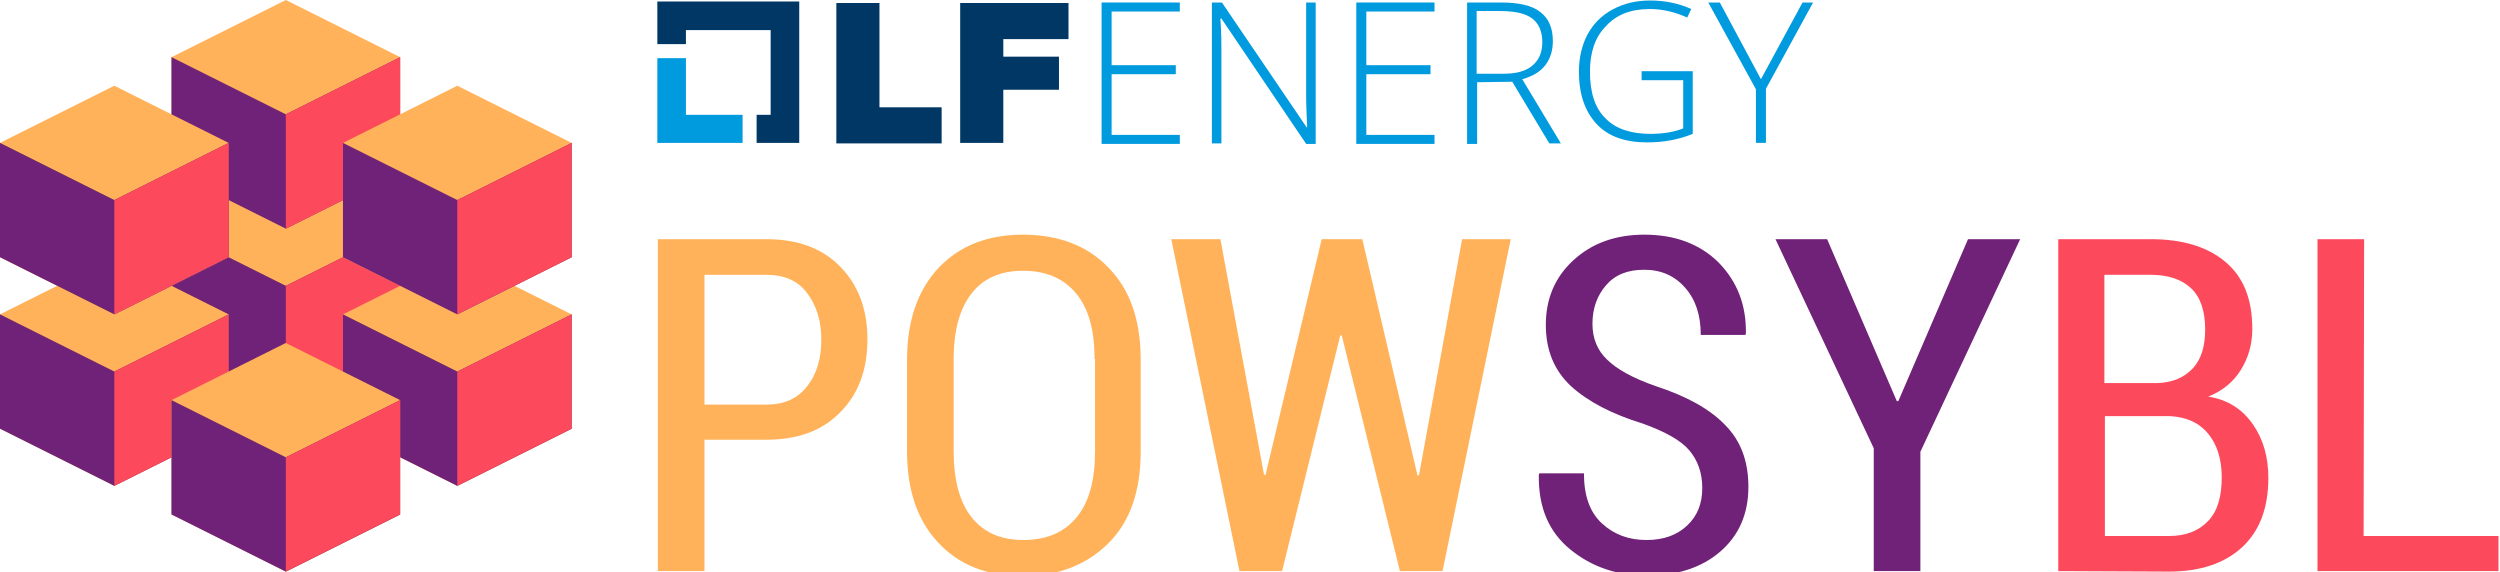
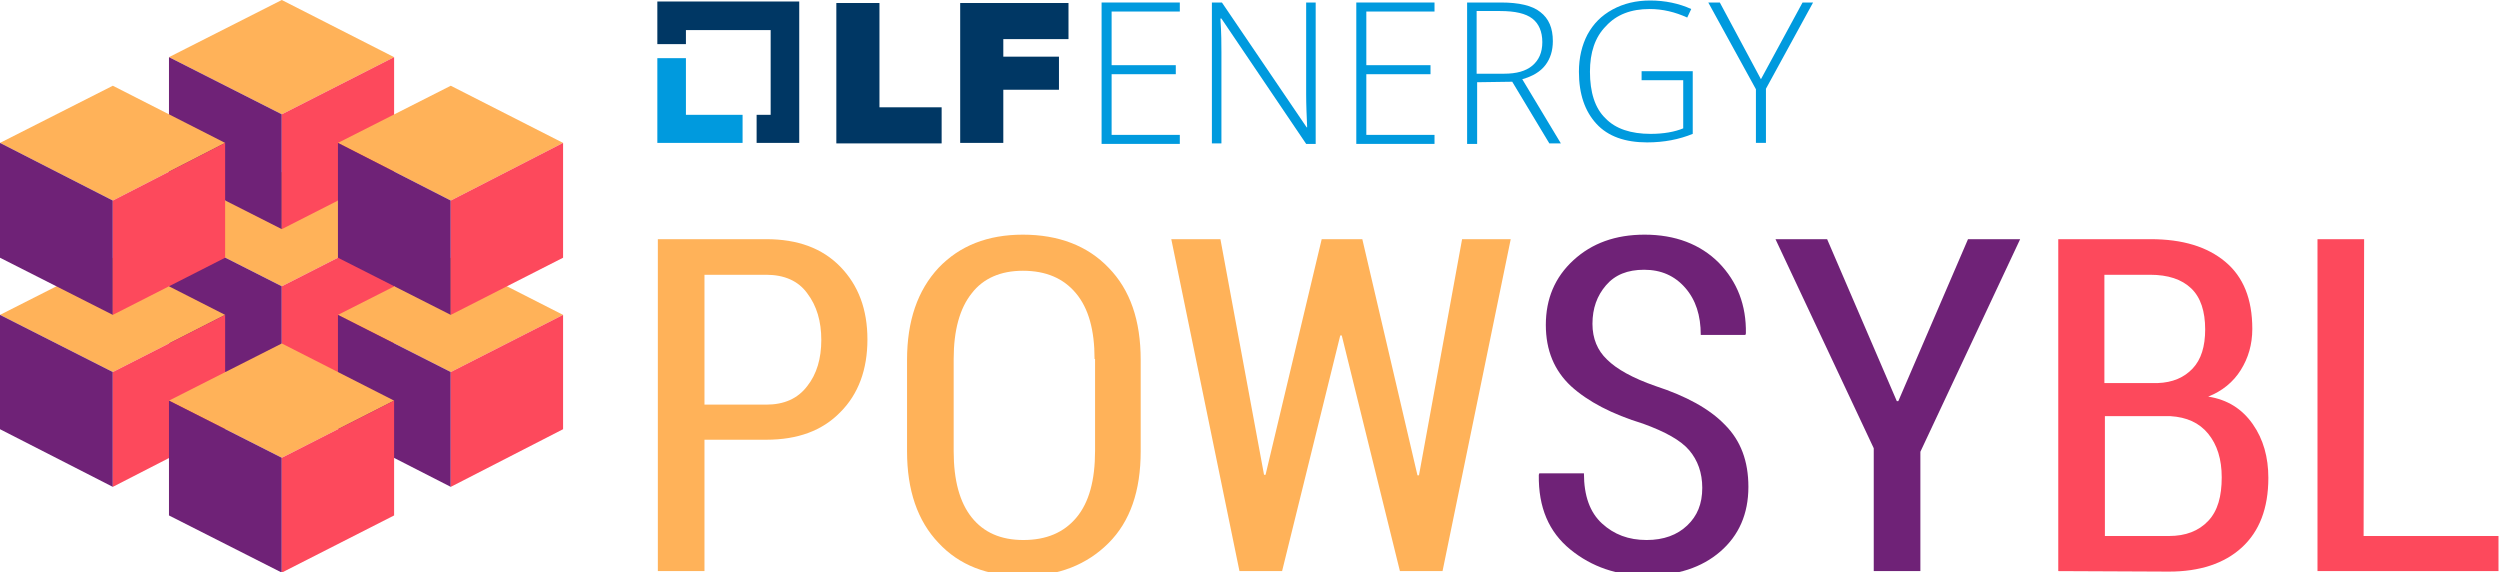
<svg xmlns="http://www.w3.org/2000/svg" version="1.1" id="Layer_1" x="0px" y="0px" viewBox="0 0 498.6 114" style="enable-background:new 0 0 498.6 114;" xml:space="preserve">
  <style type="text/css">
	.st0{fill:#FFB259;}
	.st1{fill:#6F2277;}
	.st2{fill:#FD495C;}
	.st3{fill:#009ADE;}
	.st4{fill:#003764;}
</style>
  <g>
-     <polygon class="st0" points="34.2,45.6 57,34.2 79.8,45.6 79.8,68.4 57,79.8 34.2,68.4" />
-     <polygon class="st1" points="34.2,45.6 57,57 79.8,45.6 79.8,68.4 57,79.8 34.2,68.4" />
-     <polygon class="st2" points="79.8,45.6 79.8,68.4 57,79.8 57,57" />
-     <polygon class="st0" points="68.4,62.7 91.2,51.3 114,62.7 114,85.5 91.2,96.9 68.4,85.5" />
-     <polygon class="st1" points="68.4,62.7 91.2,74.1 114,62.7 114,85.5 91.2,96.9 68.4,85.5" />
-     <polygon class="st2" points="114,62.7 114,85.5 91.2,96.9 91.2,74.1" />
-     <polygon class="st0" points="0,62.7 22.8,51.3 45.6,62.7 45.6,85.5 22.8,96.9 0,85.5" />
-     <polygon class="st1" points="0,62.7 22.8,74.1 45.6,62.7 45.6,85.5 22.8,96.9 0,85.5" />
-     <polygon class="st2" points="45.6,62.7 45.6,85.5 22.8,96.9 22.8,74.1" />
-     <polygon class="st0" points="34.2,79.8 57,68.4 79.8,79.8 79.8,102.6 57,114 34.2,102.6" />
-     <polygon class="st1" points="34.2,79.8 57,91.2 79.8,79.8 79.8,102.6 57,114 34.2,102.6" />
-     <polygon class="st2" points="79.8,79.8 79.8,102.6 57,114 57,91.2" />
-     <polygon class="st0" points="34.2,11.4 57,0 79.8,11.4 79.8,34.2 57,45.6 34.2,34.2" />
-     <polygon class="st1" points="34.2,11.4 57,22.8 79.8,11.4 79.8,34.2 57,45.6 34.2,34.2" />
-     <polygon class="st2" points="79.8,11.4 79.8,34.2 57,45.6 57,22.8" />
-     <polygon class="st0" points="68.4,28.5 91.2,17.1 114,28.5 114,51.3 91.2,62.7 68.4,51.3" />
-     <polygon class="st1" points="68.4,28.5 91.2,39.9 114,28.5 114,51.3 91.2,62.7 68.4,51.3" />
-     <polygon class="st2" points="114,28.5 114,51.3 91.2,62.7 91.2,39.9" />
-     <polygon class="st0" points="0,28.5 22.8,17.1 45.6,28.5 45.6,51.3 22.8,62.7 0,51.3" />
-     <polygon class="st1" points="0,28.5 22.8,39.9 45.6,28.5 45.6,51.3 22.8,62.7 0,51.3" />
-     <polygon class="st2" points="45.6,28.5 45.6,51.3 22.8,62.7 22.8,39.9" />
+     <polygon class="st0" points="33.7,45.7 56.2,34.3 78.6,45.7 56.2,57.1  " />
+     <polygon class="st1" points="33.7,45.7 56.2,57.1 56.2,79.9 33.7,68.5  " />
+     <polygon class="st2" points="78.6,45.7 78.6,68.5 56.2,79.9 56.2,57.1  " />
+     <polygon class="st0" points="67.4,62.8 89.9,51.4 112.3,62.8 89.9,74.2  " />
+     <polygon class="st1" points="67.4,62.8 89.9,74.2 89.9,97.1 67.4,85.6  " />
+     <polygon class="st2" points="112.3,62.8 112.3,85.6 89.9,97.1 89.9,74.2  " />
+     <polygon class="st0" points="0,62.8 22.5,51.4 44.9,62.8 22.5,74.2  " />
+     <polygon class="st1" points="0,62.8 22.5,74.2 22.5,97.1 0,85.6  " />
+     <polygon class="st2" points="44.9,62.8 44.9,85.6 22.5,97.1 22.5,74.2  " />
+     <polygon class="st0" points="33.7,79.9 56.2,68.5 78.6,79.9 56.2,91.3  " />
+     <polygon class="st1" points="33.7,79.9 56.2,91.3 56.2,114.2 33.7,102.8  " />
+     <polygon class="st2" points="78.6,79.9 78.6,102.8 56.2,114.2 56.2,91.3  " />
+     <polygon class="st0" points="33.7,11.4 56.2,0 78.6,11.4 56.2,22.8  " />
+     <polygon class="st1" points="33.7,11.4 56.2,22.8 56.2,45.7 33.7,34.3  " />
+     <polygon class="st2" points="78.6,11.4 78.6,34.3 56.2,45.7 56.2,22.8  " />
+     <polygon class="st0" points="67.4,28.5 89.9,17.1 112.3,28.5 89.9,40  " />
+     <polygon class="st1" points="67.4,28.5 89.9,40 89.9,62.8 67.4,51.4  " />
+     <polygon class="st2" points="112.3,28.5 112.3,51.4 89.9,62.8 89.9,40  " />
+     <polygon class="st0" points="0,28.5 22.5,17.1 44.9,28.5 22.5,40  " />
+     <polygon class="st1" points="0,28.5 22.5,40 22.5,62.8 0,51.4  " />
+     <polygon class="st2" points="44.9,28.5 44.9,51.4 22.5,62.8 22.5,40  " />
  </g>
  <path class="st0" d="M140.5,87.8v26.1h-9.3V47.7h21.6c6.3,0,11.2,1.8,14.8,5.5s5.4,8.5,5.4,14.5s-1.8,10.9-5.4,14.5  c-3.6,3.7-8.5,5.5-14.8,5.5h-12.3V87.8z M140.5,80.7h12.3c3.6,0,6.3-1.2,8.2-3.7c1.9-2.4,2.8-5.5,2.8-9.2s-0.9-6.8-2.8-9.3  c-1.8-2.5-4.6-3.7-8.2-3.7h-12.3V80.7z" />
  <path class="st0" d="M227.5,90c0,7.9-2.1,14-6.4,18.3s-10,6.6-17.1,6.6s-12.7-2.2-16.8-6.6c-4.2-4.4-6.3-10.5-6.3-18.3V71.8  c0-7.8,2.1-13.9,6.3-18.4c4.2-4.4,9.8-6.6,16.8-6.6c7.1,0,12.9,2.2,17.1,6.6c4.3,4.4,6.4,10.5,6.4,18.4V90z M218.3,71.6  c0-5.8-1.2-10.1-3.7-13.1s-6-4.5-10.6-4.5c-4.4,0-7.9,1.5-10.2,4.5c-2.4,3-3.6,7.4-3.6,13.1V90c0,5.8,1.2,10.2,3.6,13.2  c2.4,3,5.8,4.5,10.3,4.5c4.6,0,8.1-1.5,10.6-4.5s3.7-7.4,3.7-13.3V71.6H218.3z" />
  <path class="st0" d="M282.7,94.8h0.3l8.6-47.1h9.7l-13.6,66.2h-8.5l-11.6-47h-0.3l-11.6,47h-8.5l-13.6-66.2h9.8l8.7,47h0.3l11.2-47  h8.1L282.7,94.8z" />
  <g>
    <polygon class="st3" points="136.8,22.9 136.8,11.6 131.1,11.6 131.1,28.5 148.1,28.5 148.1,22.9  " />
    <polygon class="st4" points="159.4,0.3 131.1,0.3 131.1,8.8 136.8,8.8 136.8,6 153.7,6 153.7,22.9 150.9,22.9 150.9,28.5    159.4,28.5  " />
    <g>
      <path class="st4" d="M166.8,0.6h8.6v20.8h12.4v7.2h-21V0.6z" />
      <path class="st4" d="M191.5,0.6h21.6v7.2h-13v3.5h11.1v6.6h-11.1v10.6h-8.6V0.6z" />
    </g>
    <path class="st3" d="M235.3,28.7h-15.6V0.5h15.6v1.8h-13.6V13h12.8v1.8h-12.8v12.1h13.6V28.7z" />
    <path class="st3" d="M262.5,28.7h-2l-16.9-25h-0.2c0.2,3,0.2,5.2,0.2,6.7v18.2h-1.9V0.5h2l16.9,24.9h0.1c-0.1-2.3-0.2-4.5-0.2-6.6   V0.5h1.9v28.2H262.5z" />
    <path class="st3" d="M286.1,28.7h-15.6V0.5h15.6v1.8h-13.6V13h12.8v1.8h-12.8v12.1h13.6V28.7z" />
    <path class="st3" d="M294.6,16.4v12.3h-2V0.5h6.8c3.5,0,6.2,0.6,7.8,1.9c1.7,1.3,2.5,3.2,2.5,5.8c0,1.9-0.5,3.5-1.5,4.8   s-2.5,2.2-4.6,2.8l7.7,12.8H309l-7.4-12.3L294.6,16.4L294.6,16.4z M294.6,14.7h5.4c2.4,0,4.3-0.5,5.6-1.6c1.3-1.1,2-2.6,2-4.7   s-0.7-3.7-2-4.7s-3.4-1.5-6.4-1.5h-4.7v12.5H294.6z" />
    <path class="st3" d="M327.3,14.2h10.3v12.5c-2.7,1.1-5.7,1.7-9.1,1.7c-4.4,0-7.8-1.2-10.1-3.7c-2.3-2.5-3.5-5.9-3.5-10.4   c0-2.8,0.6-5.3,1.7-7.4c1.2-2.2,2.8-3.8,5-5s4.7-1.8,7.5-1.8c3,0,5.8,0.6,8.2,1.7l-0.8,1.7c-2.4-1.1-4.9-1.7-7.5-1.7   c-3.7,0-6.6,1.1-8.7,3.4c-2.2,2.2-3.2,5.3-3.2,9.1c0,4.1,1,7.3,3.1,9.3c2,2.1,5.1,3.1,9,3.1c2.6,0,4.8-0.4,6.5-1.1V16h-8.3v-1.8   H327.3z" />
    <path class="st3" d="M351.2,15.8l8.3-15.3h2.1l-9.4,17.2v10.8h-2V17.8l-9.5-17.3h2.3L351.2,15.8z" />
  </g>
  <path class="st1" d="M339.5,97.3c0-3-0.9-5.5-2.6-7.5s-4.8-3.7-9.2-5.3c-6.2-1.9-11-4.4-14.4-7.5c-3.3-3.1-5-7.1-5-12.2  c0-5.2,1.8-9.5,5.5-12.9s8.4-5.1,14.2-5.1c6.1,0,11.1,1.9,14.8,5.6c3.7,3.8,5.5,8.5,5.4,14.1l-0.1,0.3h-8.9c0-3.9-1-7-3.1-9.4  s-4.8-3.6-8.2-3.6c-3.3,0-5.8,1-7.6,3.1c-1.8,2.1-2.7,4.6-2.7,7.7c0,2.9,1,5.3,2.9,7.1c1.9,1.9,5.1,3.7,9.7,5.3  c6.1,2,10.7,4.5,13.8,7.7c3.2,3.2,4.7,7.3,4.7,12.4c0,5.4-1.9,9.7-5.6,12.9c-3.7,3.2-8.6,4.8-14.7,4.8c-5.8,0-10.9-1.7-15.2-5.2  c-4.3-3.5-6.4-8.4-6.3-14.9l0.1-0.3h8.9c0,4.5,1.2,7.8,3.6,10s5.3,3.3,8.9,3.3c3.4,0,6.1-1,8.1-2.9S339.5,100.5,339.5,97.3z" />
  <path class="st1" d="M378.3,80h0.3l13.9-32.3h10.4L383,90.1v23.8h-9.3V89.4l-19.6-41.7h10.3L378.3,80z" />
  <path class="st2" d="M410.5,113.9V47.7h18.4c6.4,0,11.3,1.5,14.9,4.5s5.4,7.4,5.4,13.4c0,3.1-0.8,5.8-2.3,8.2s-3.7,4.2-6.5,5.3  c3.9,0.6,6.8,2.5,8.9,5.5s3.1,6.6,3.1,10.7c0,6.1-1.8,10.7-5.3,13.9c-3.5,3.2-8.4,4.8-14.5,4.8L410.5,113.9L410.5,113.9z   M419.8,76.4h10.5c3-0.1,5.3-1.1,7-2.9s2.5-4.4,2.5-7.8c0-3.6-0.9-6.4-2.8-8.2s-4.6-2.7-8.2-2.7h-9.1v21.6H419.8z M419.8,83v23.9  h12.8c3.3,0,5.9-1,7.8-3s2.7-4.9,2.7-8.7c0-3.6-0.9-6.5-2.7-8.7c-1.8-2.2-4.3-3.3-7.5-3.5h-0.5C432.4,83,419.8,83,419.8,83z" />
  <path class="st2" d="M471.4,106.9h26.9v7h-36.1V47.7h9.3L471.4,106.9L471.4,106.9z" />
</svg>
